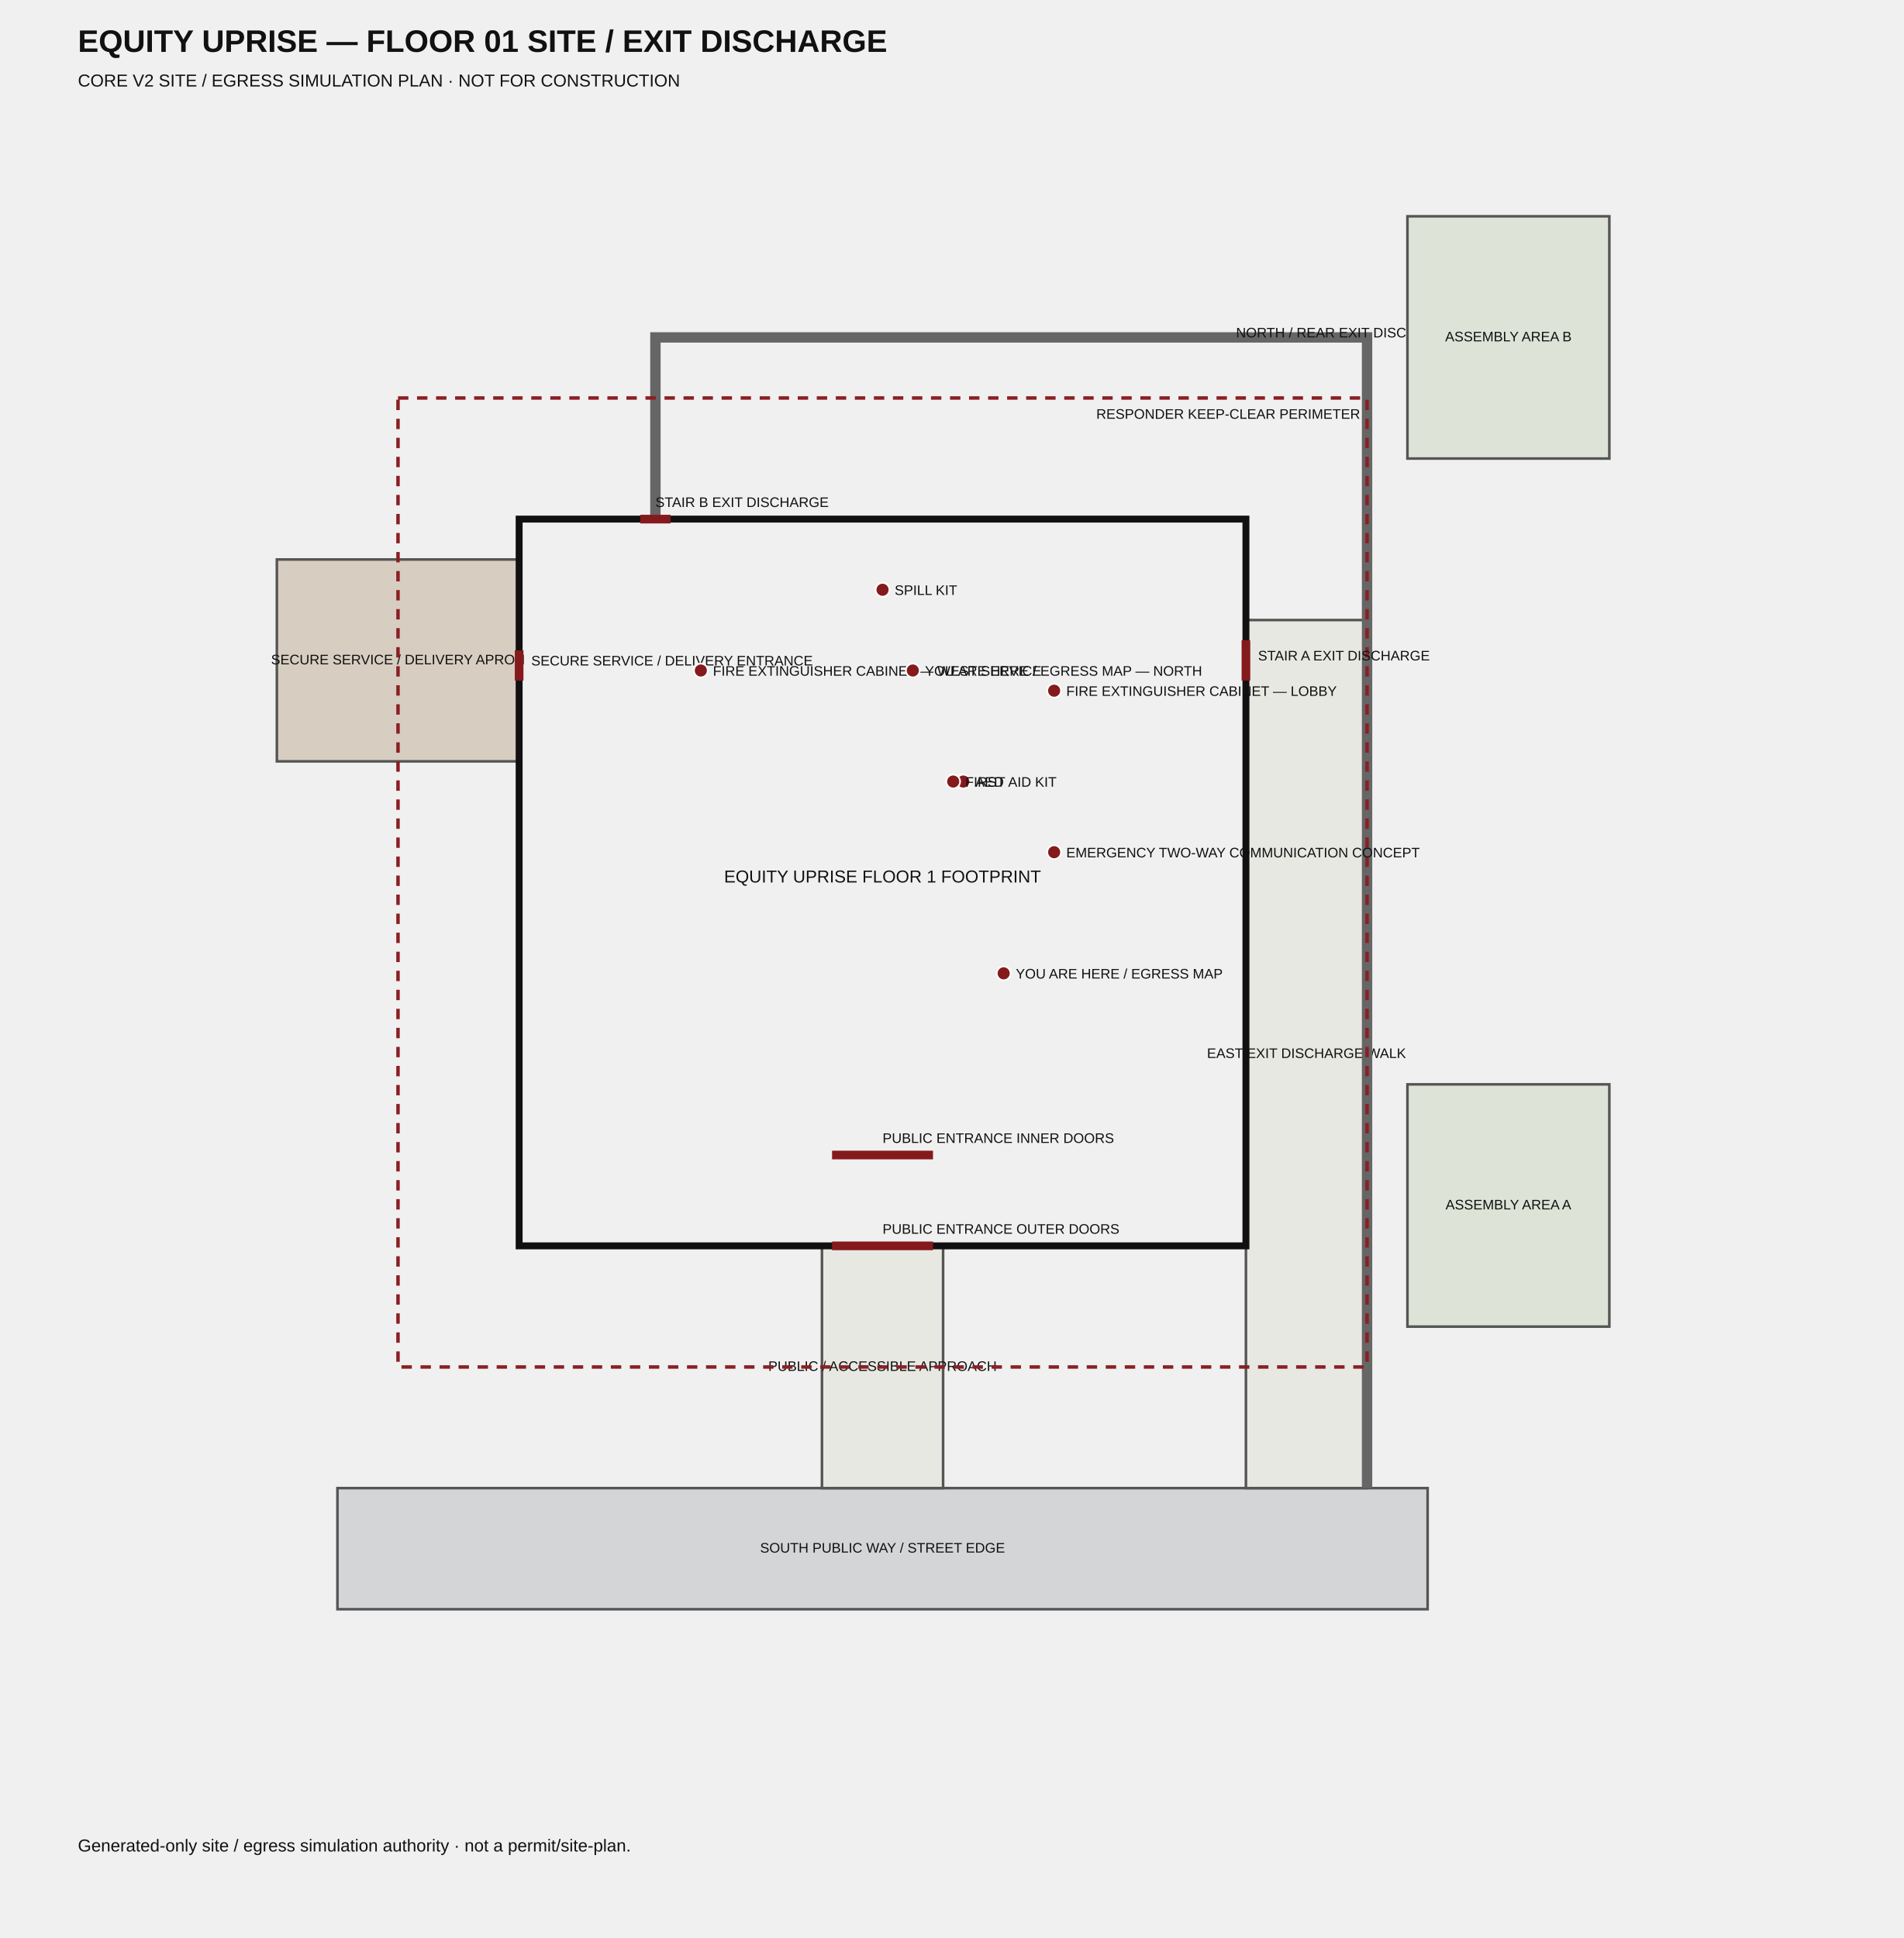
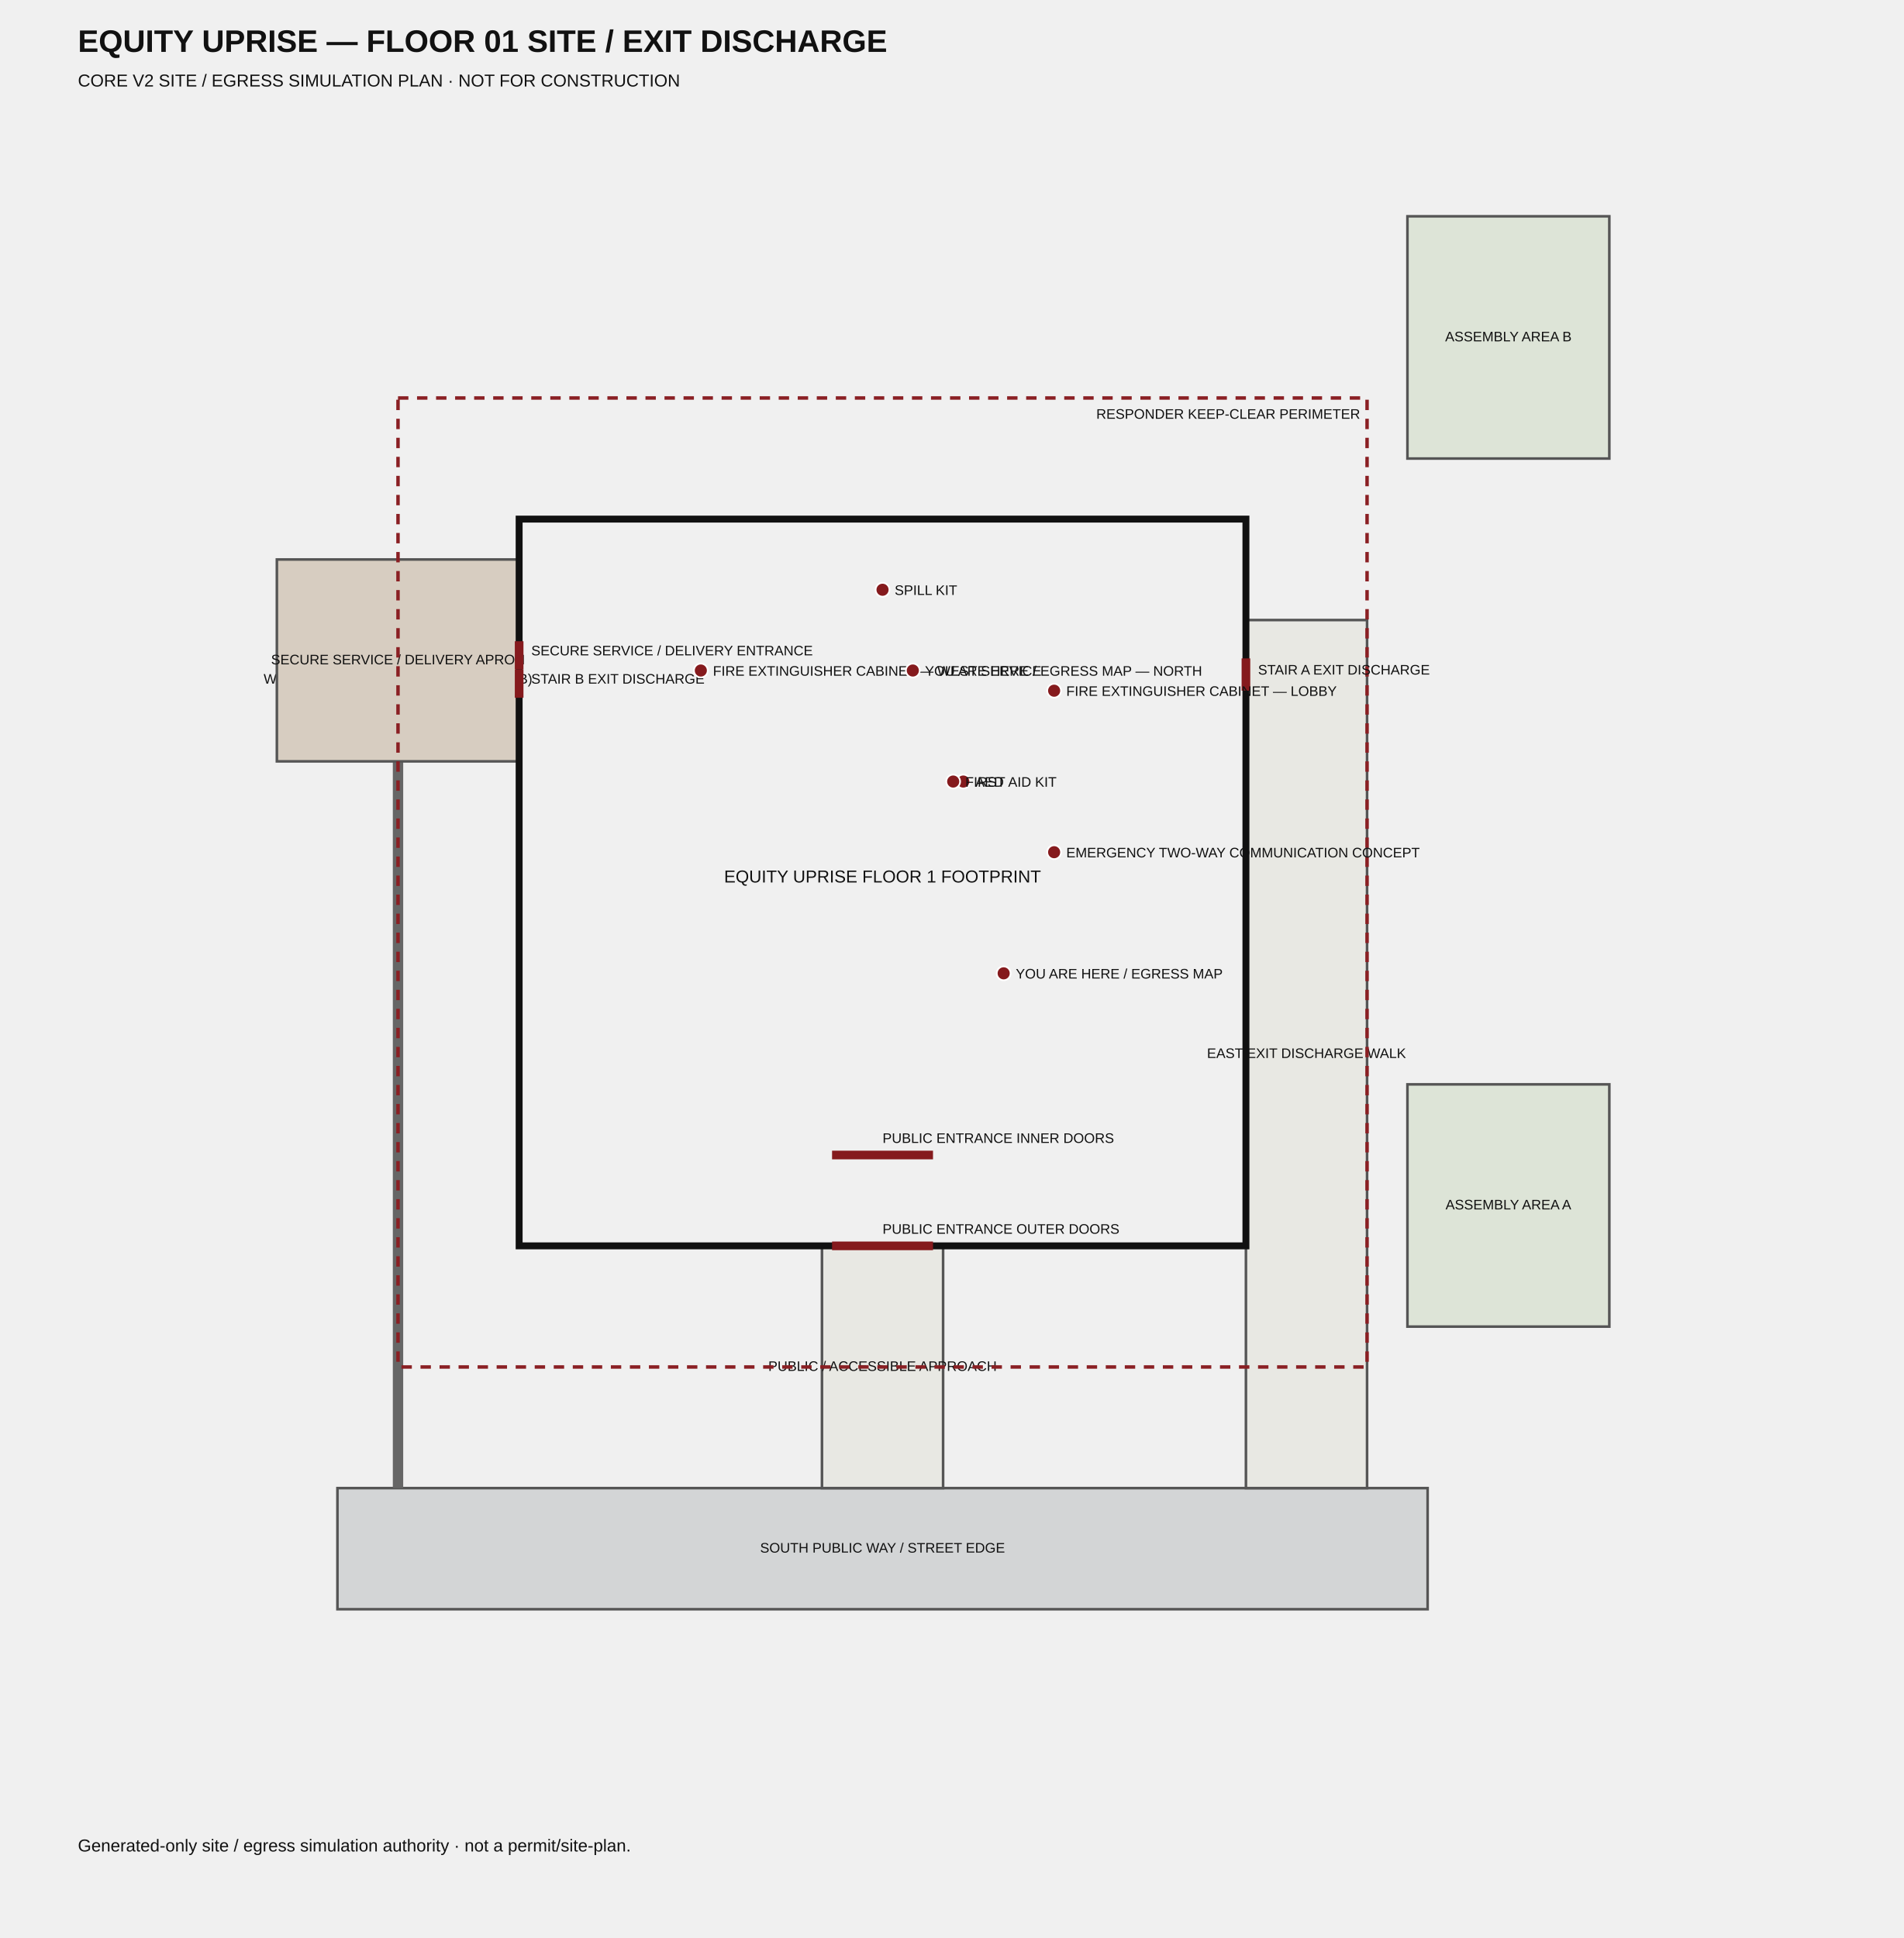
<svg xmlns="http://www.w3.org/2000/svg" width="1100" height="1120" viewBox="0 0 1100 1120">
  <style>.t{font-family:Arial,sans-serif;fill:#111}.small{font-size:8px}.med{font-size:10px}.title{font-size:18px;font-weight:700}.site{stroke:#555;stroke-width:1.5}.bldg{fill:none;stroke:#111;stroke-width:4}.door{stroke:#851a1d;stroke-width:5}.equip{fill:#851a1d;stroke:#fff;stroke-width:1}</style>
  <text x="45" y="30" class="t title">EQUITY UPRISE — FLOOR 01 SITE / EXIT DISCHARGE</text>
  <text x="45" y="50" class="t med">CORE V2 SITE / EGRESS SIMULATION PLAN · NOT FOR CONSTRUCTION</text>
  <rect x="195.0" y="860.0" width="630.0" height="70.0" fill="#d3d5d6" class="site" />
  <text x="510.0" y="895.0" text-anchor="middle" dominant-baseline="middle" class="t small">SOUTH PUBLIC WAY / STREET EDGE</text>
  <rect x="475.0" y="720.0" width="70.0" height="140.0" fill="#e8e8e3" class="site" />
  <text x="510.0" y="790.0" text-anchor="middle" dominant-baseline="middle" class="t small">PUBLIC / ACCESSIBLE APPROACH</text>
  <rect x="720.0" y="358.333" width="70.0" height="501.667" fill="#e8e8e3" class="site" />
  <text x="755.0" y="609.167" text-anchor="middle" dominant-baseline="middle" class="t small">EAST EXIT DISCHARGE WALK</text>
-   <polyline points="378.75,300.0 378.75,195.0 790.0,195.0 790.0,860.0" fill="none" stroke="#666" stroke-width="6" />
-   <text x="790.0" y="195.0" text-anchor="middle" class="t small">NORTH / REAR EXIT DISCHARGE WALK</text>
+   <polyline points="300.0,395.083 230.0,395.083 230.0,860.0" fill="none" stroke="#666" stroke-width="6" />
+   <text x="230.0" y="395.083" text-anchor="middle" class="t small">WEST EXIT DISCHARGE WALK (STAIR B)</text>
  <rect x="160.0" y="323.333" width="140.0" height="116.667" fill="#d7cdc1" class="site" />
  <text x="230.0" y="381.667" text-anchor="middle" dominant-baseline="middle" class="t small">SECURE SERVICE / DELIVERY APRON</text>
  <rect x="813.333" y="626.667" width="116.667" height="140.0" fill="#dde4d7" class="site" />
  <text x="871.667" y="696.667" text-anchor="middle" dominant-baseline="middle" class="t small">ASSEMBLY AREA A</text>
  <rect x="813.333" y="125.0" width="116.667" height="140.0" fill="#dde4d7" class="site" />
  <text x="871.667" y="195.0" text-anchor="middle" dominant-baseline="middle" class="t small">ASSEMBLY AREA B</text>
  <rect x="230.0" y="230.0" width="560.0" height="560.0" fill="none" stroke="#8a1f23" stroke-width="2" stroke-dasharray="6 5" />
  <text x="786.0" y="242.0" text-anchor="end" class="t small">RESPONDER KEEP-CLEAR PERIMETER</text>
  <rect x="300.0" y="300.0" width="420.0" height="420.0" class="bldg" />
  <text x="510.0" y="510.0" text-anchor="middle" class="t med">EQUITY UPRISE FLOOR 1 FOOTPRINT</text>
  <line x1="480.833" y1="720.0" x2="539.167" y2="720.0" class="door" />
  <text x="510.0" y="713.0" class="t small">PUBLIC ENTRANCE OUTER DOORS</text>
  <line x1="480.833" y1="667.5" x2="539.167" y2="667.5" class="door" />
  <text x="510.0" y="660.5" class="t small">PUBLIC ENTRANCE INNER DOORS</text>
-   <line x1="720.0" y1="393.333" x2="720.0" y2="370.0" class="door" />
-   <text x="727.0" y="381.667" class="t small">STAIR A EXIT DISCHARGE</text>
-   <line x1="370.0" y1="300.0" x2="387.5" y2="300.0" class="door" />
-   <text x="378.75" y="293.0" class="t small">STAIR B EXIT DISCHARGE</text>
-   <line x1="300.0" y1="393.333" x2="300.0" y2="375.833" class="door" />
-   <text x="307.0" y="384.583" class="t small">SECURE SERVICE / DELIVERY ENTRANCE</text>
+   <line x1="720.0" y1="399.167" x2="720.0" y2="380.5" class="door" />
+   <text x="727.0" y="389.833" class="t small">STAIR A EXIT DISCHARGE</text>
+   <line x1="300.0" y1="403.25" x2="300.0" y2="386.917" class="door" />
+   <text x="307.0" y="395.083" class="t small">STAIR B EXIT DISCHARGE</text>
+   <line x1="300.0" y1="386.917" x2="300.0" y2="370.583" class="door" />
+   <text x="307.0" y="378.75" class="t small">SECURE SERVICE / DELIVERY ENTRANCE</text>
  <circle cx="556.667" cy="451.667" r="4" class="equip" />
  <text x="563.667" y="454.667" class="t small">AED</text>
  <circle cx="550.833" cy="451.667" r="4" class="equip" />
  <text x="557.833" y="454.667" class="t small">FIRST AID KIT</text>
  <circle cx="609.167" cy="399.167" r="4" class="equip" />
  <text x="616.167" y="402.167" class="t small">FIRE EXTINGUISHER CABINET — LOBBY</text>
  <circle cx="405.0" cy="387.5" r="4" class="equip" />
  <text x="412.0" y="390.5" class="t small">FIRE EXTINGUISHER CABINET — WEST SERVICE</text>
  <circle cx="510.0" cy="340.833" r="4" class="equip" />
  <text x="517.0" y="343.833" class="t small">SPILL KIT</text>
  <circle cx="580.0" cy="562.5" r="4" class="equip" />
  <text x="587.0" y="565.5" class="t small">YOU ARE HERE / EGRESS MAP</text>
  <circle cx="527.5" cy="387.5" r="4" class="equip" />
  <text x="534.5" y="390.5" class="t small">YOU ARE HERE / EGRESS MAP — NORTH</text>
  <circle cx="609.167" cy="492.5" r="4" class="equip" />
  <text x="616.167" y="495.5" class="t small">EMERGENCY TWO-WAY COMMUNICATION CONCEPT</text>
  <text x="45" y="1070" class="t med">Generated-only site / egress simulation authority · not a permit/site-plan.</text>
</svg>
